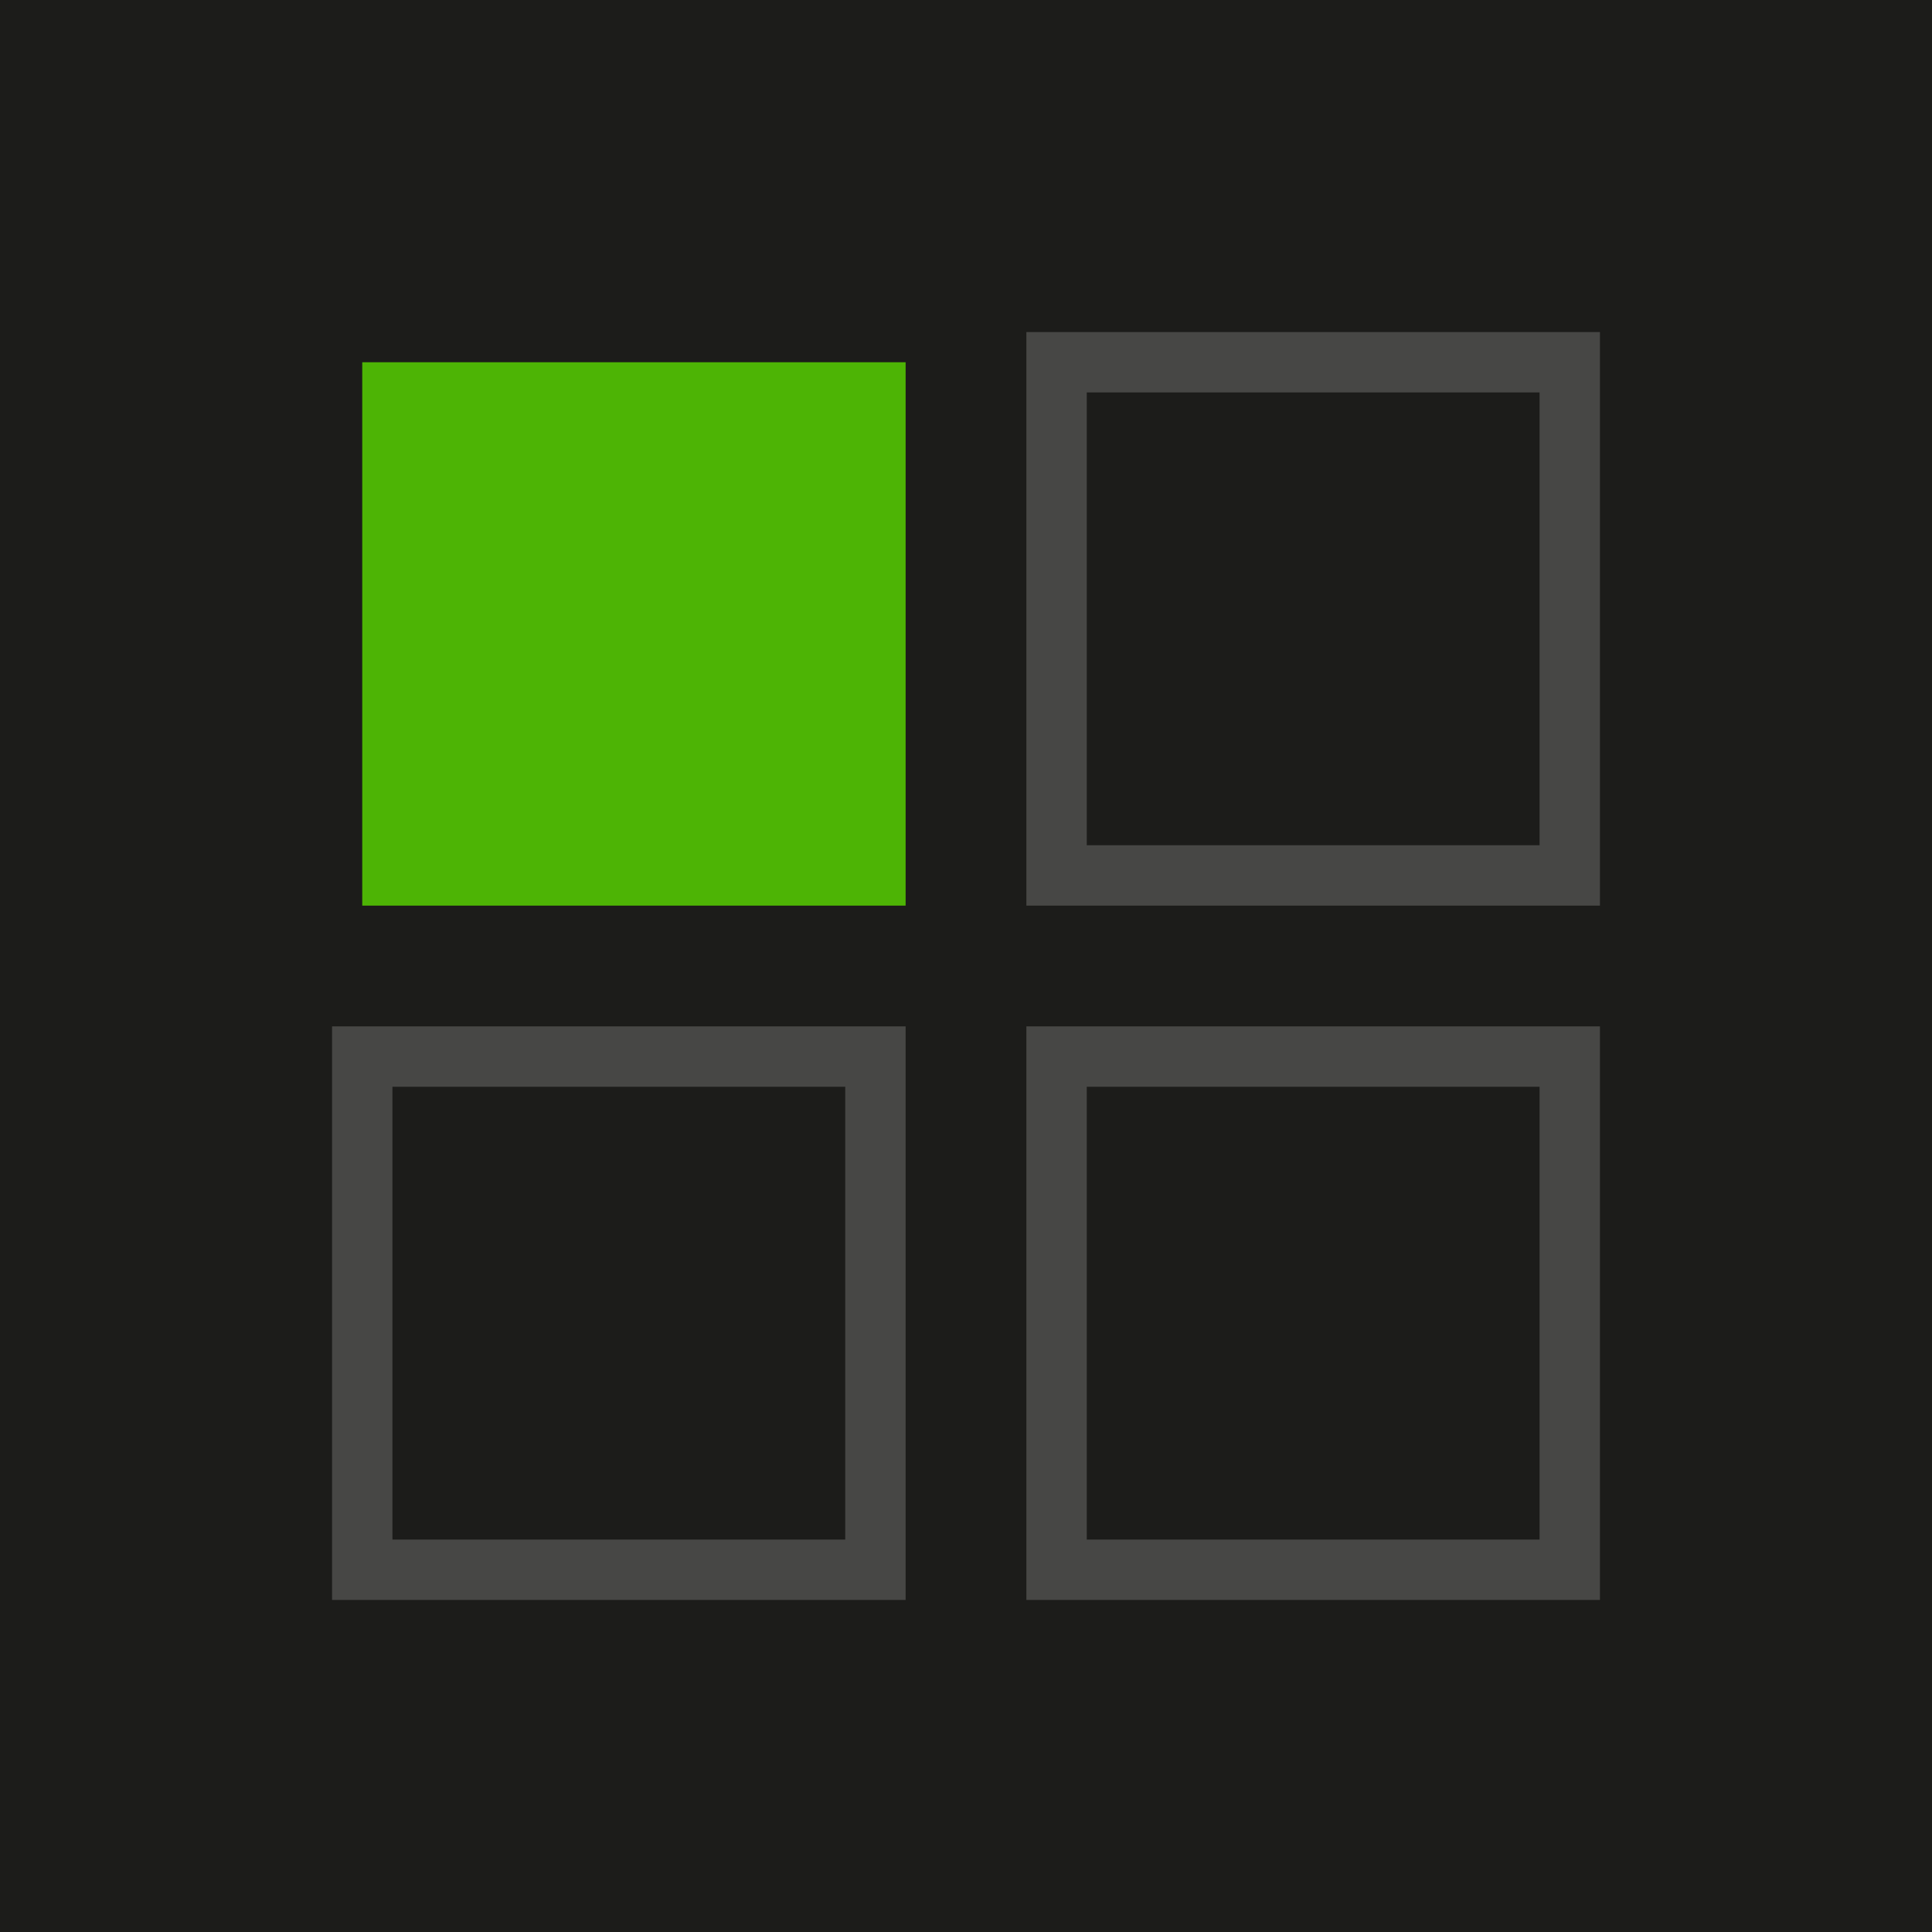
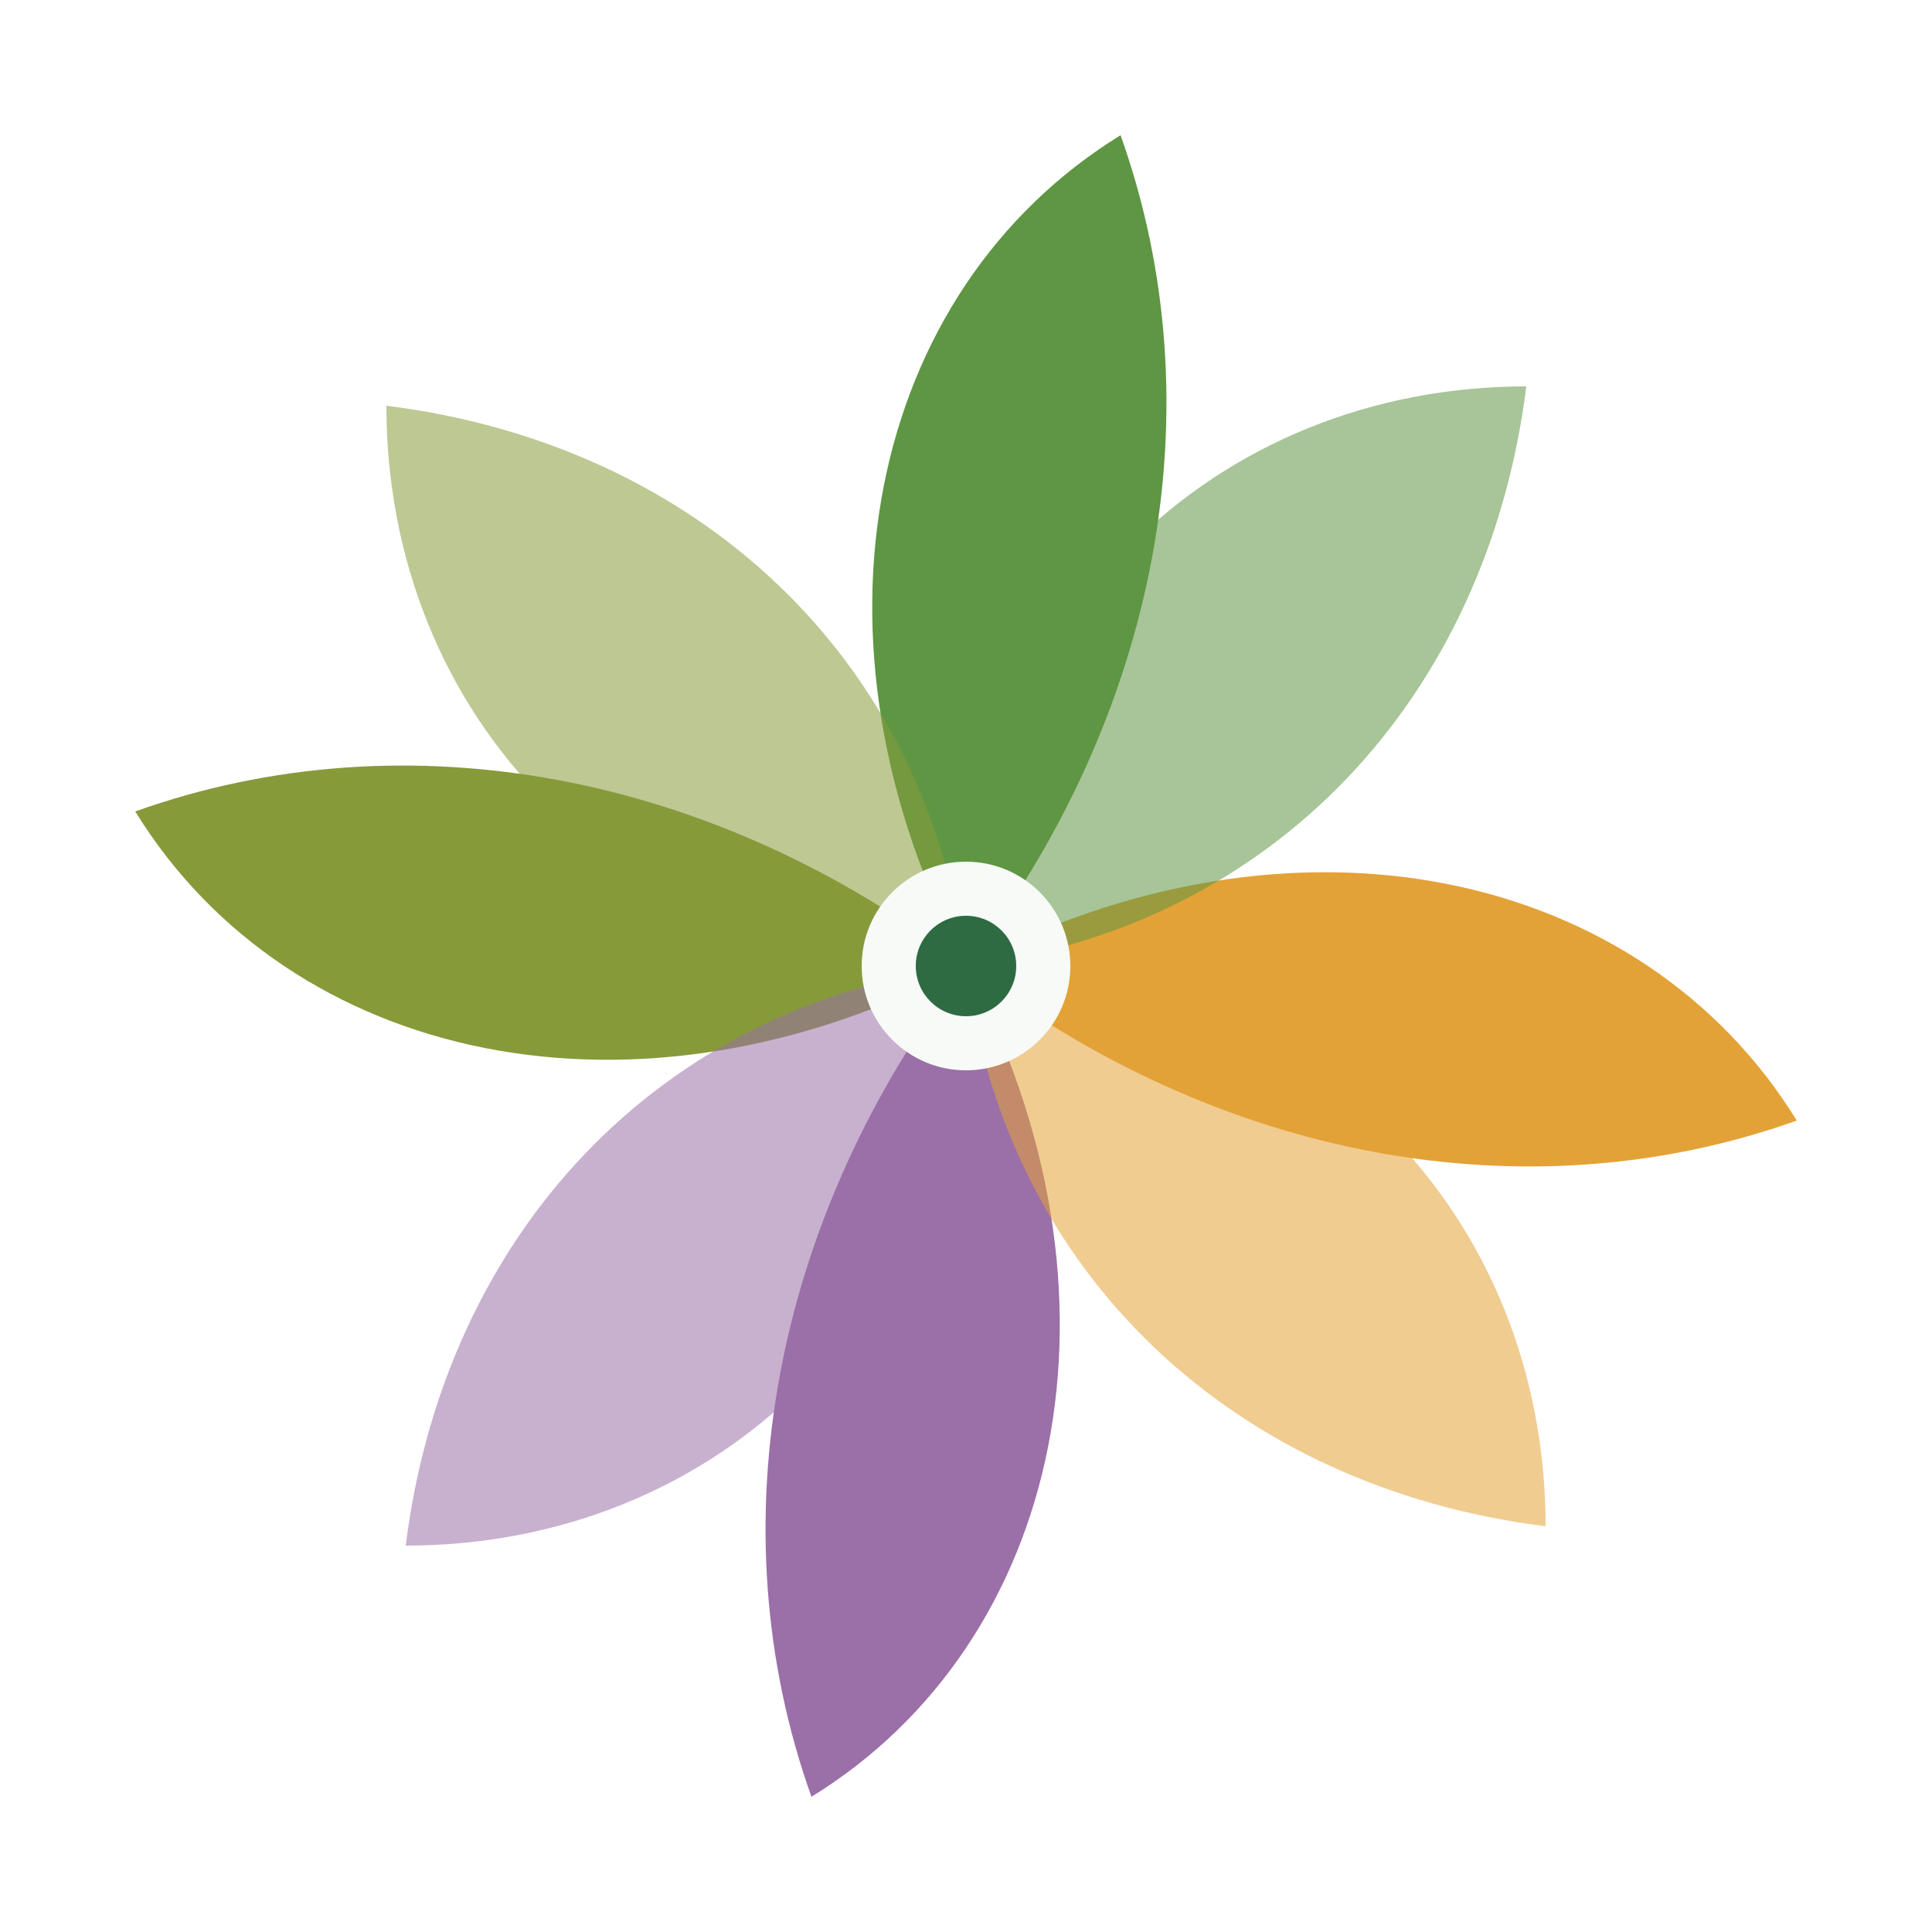
- <svg xmlns="http://www.w3.org/2000/svg" viewBox="0 0 32 32" role="img" aria-label="Grownetics">
-   <rect width="32" height="32" fill="#1C1C1A" />
-   <rect x="6" y="6" width="9" height="9" fill="#4DB405" />
-   <rect x="17.5" y="6" width="8.5" height="8.5" fill="none" stroke="#F5F5F0" stroke-opacity="0.2" stroke-width="1" />
-   <rect x="6" y="17.5" width="8.5" height="8.5" fill="none" stroke="#F5F5F0" stroke-opacity="0.2" stroke-width="1" />
-   <rect x="17.5" y="17.5" width="8.5" height="8.5" fill="none" stroke="#F5F5F0" stroke-opacity="0.2" stroke-width="1" />
+ <svg xmlns="http://www.w3.org/2000/svg" width="100" height="100" viewBox="0 0 100 100" role="img" aria-labelledby="mark-title">
+   <path fill="#5E9643" d="M50,50 C41,33 45,15 58,7 C63,21 60,37 50,50 Z" />
+   <path fill="#E3A237" d="M50,50 C67,41 85,45 93,58 C79,63 63,60 50,50 Z" />
+   <path fill="#9B6FA8" d="M50,50 C59,67 55,85 42,93 C37,79 40,63 50,50 Z" />
+   <path fill="#869A3A" d="M50,50 C33,59 15,55 7,42 C21,37 37,40 50,50 Z" />
+   <path fill="#5E9643" opacity=".55" d="M50,50 C50,32 63,20 79,20 C77,36 66,48 50,50 Z" />
+   <path fill="#E3A237" opacity=".55" d="M50,50 C68,50 80,63 80,79 C64,77 52,66 50,50 Z" />
+   <path fill="#9B6FA8" opacity=".55" d="M50,50 C50,68 37,80 21,80 C23,64 34,52 50,50 Z" />
+   <path fill="#869A3A" opacity=".55" d="M50,50 C32,50 20,37 20,21 C36,23 48,34 50,50 Z" />
+   <circle cx="50" cy="50" r="5.4" fill="#F7FAF6" />
+   <circle cx="50" cy="50" r="2.6" fill="#2E6B43" />
</svg>
